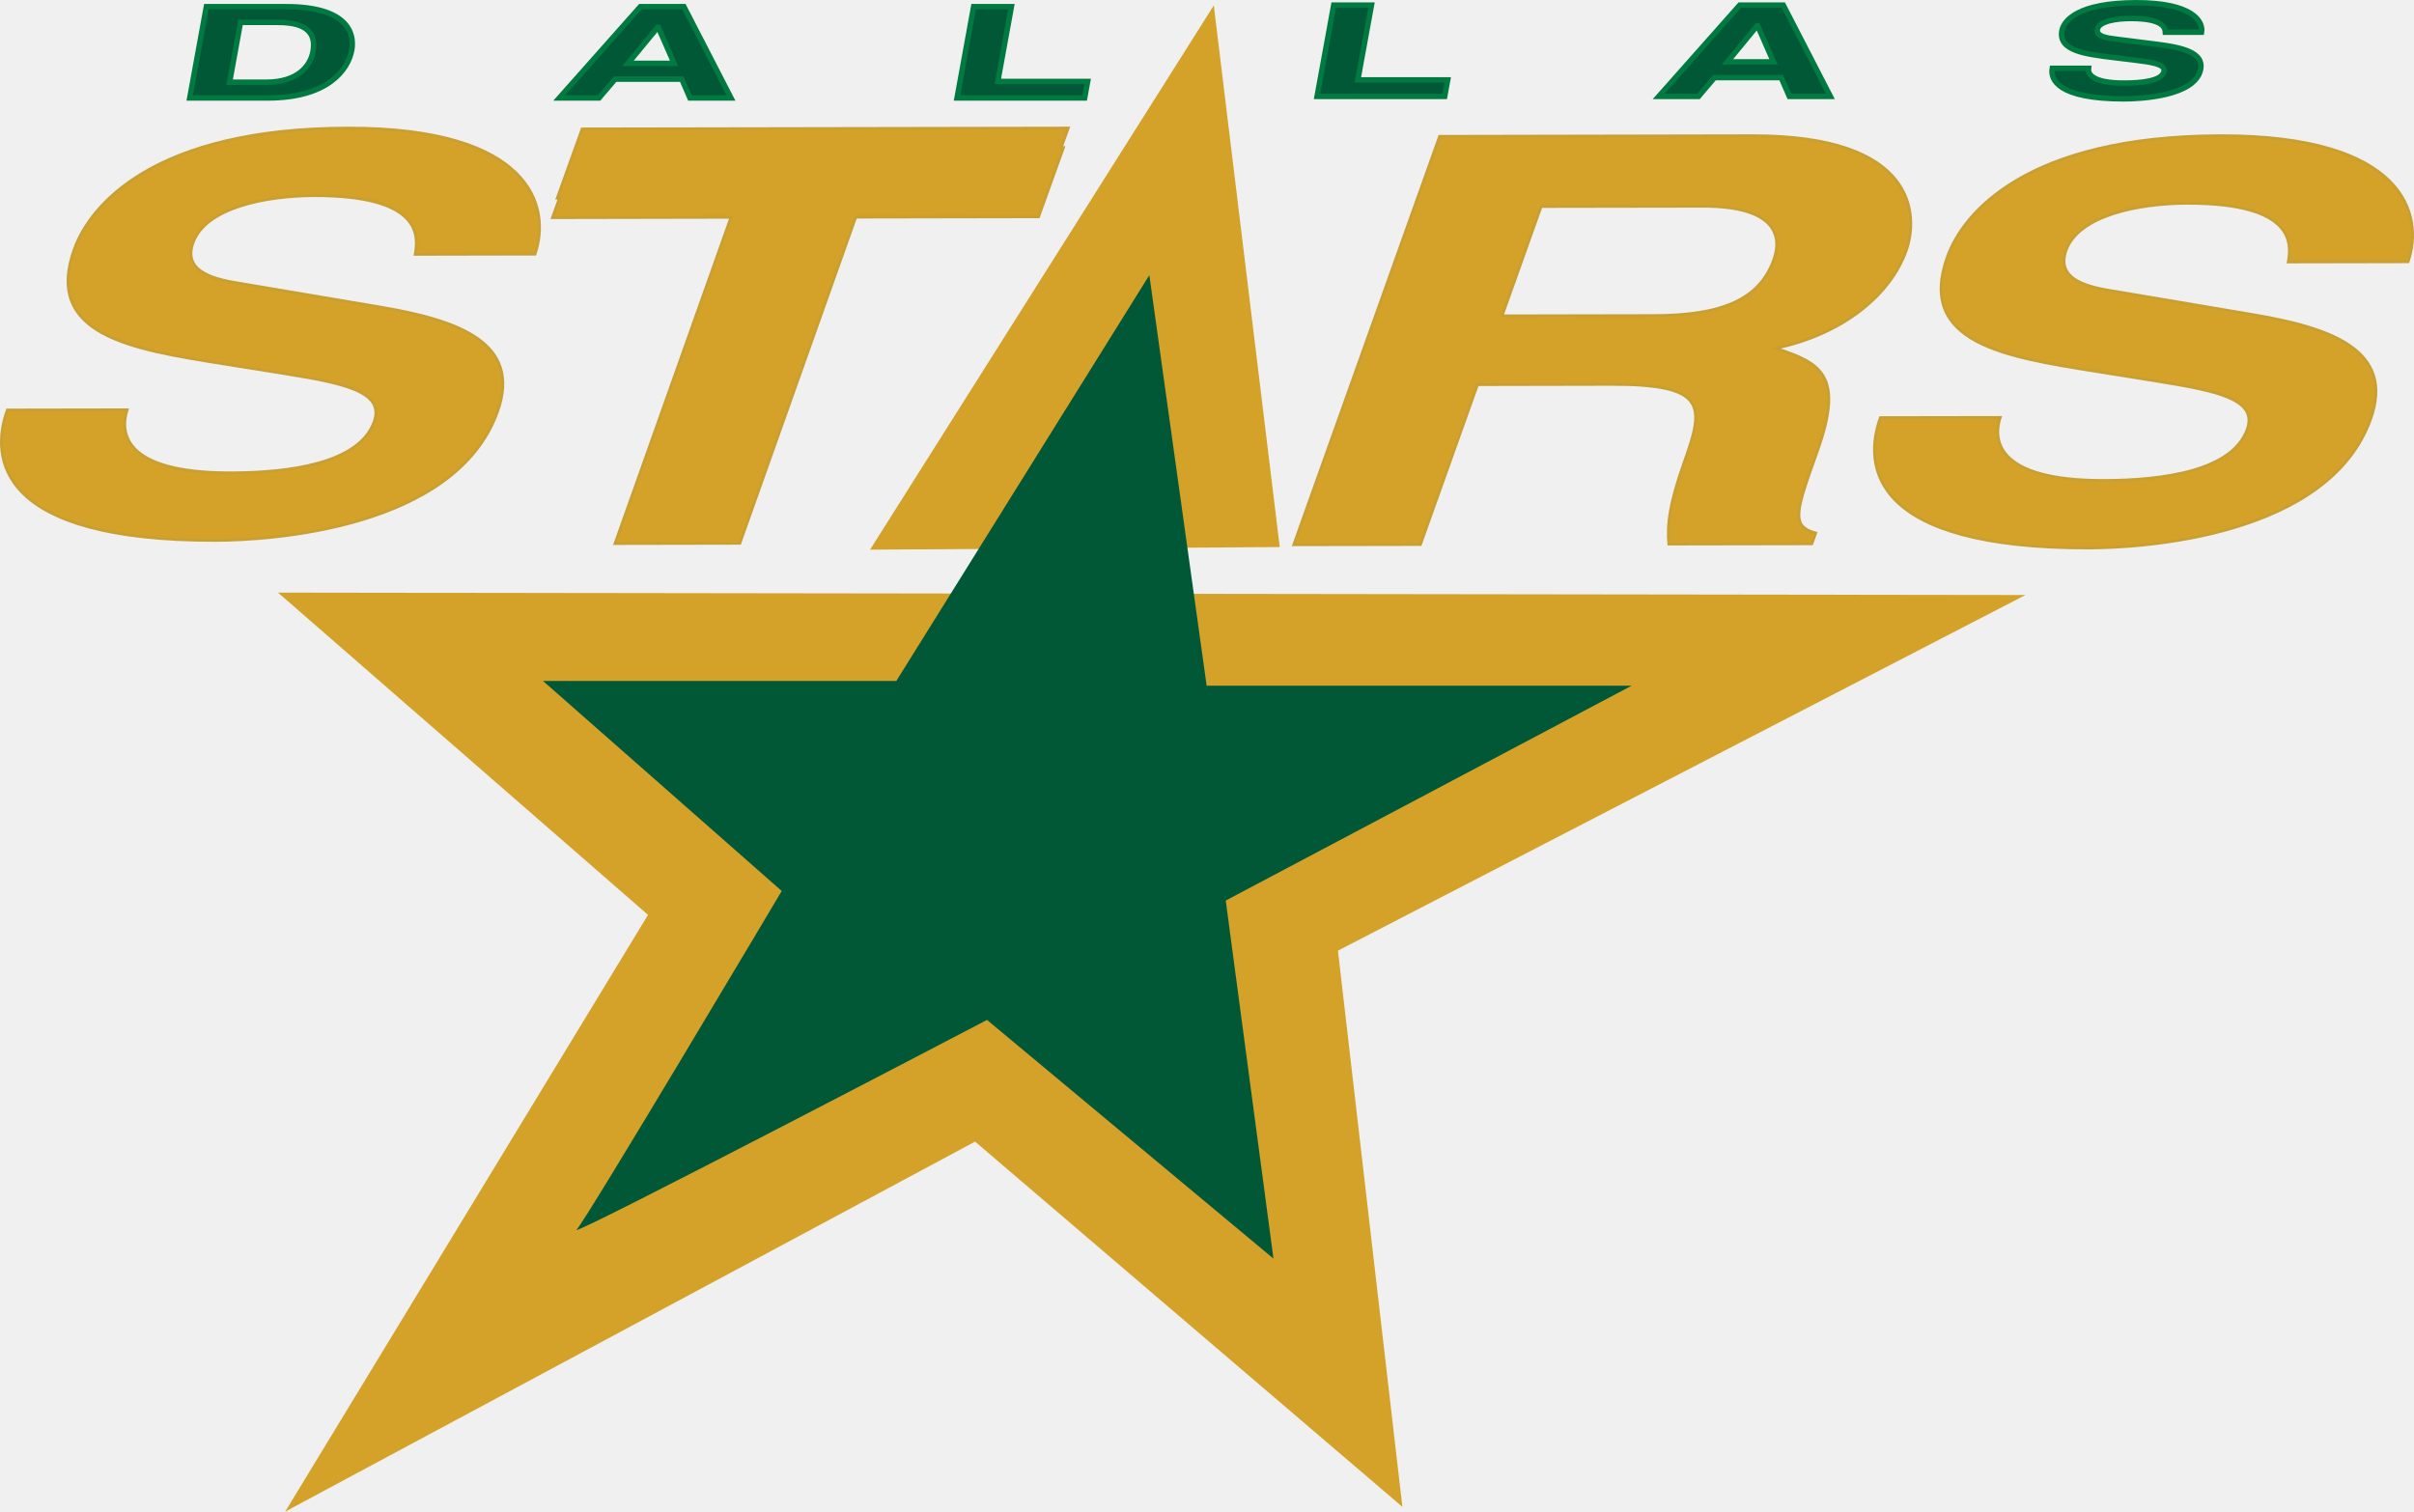
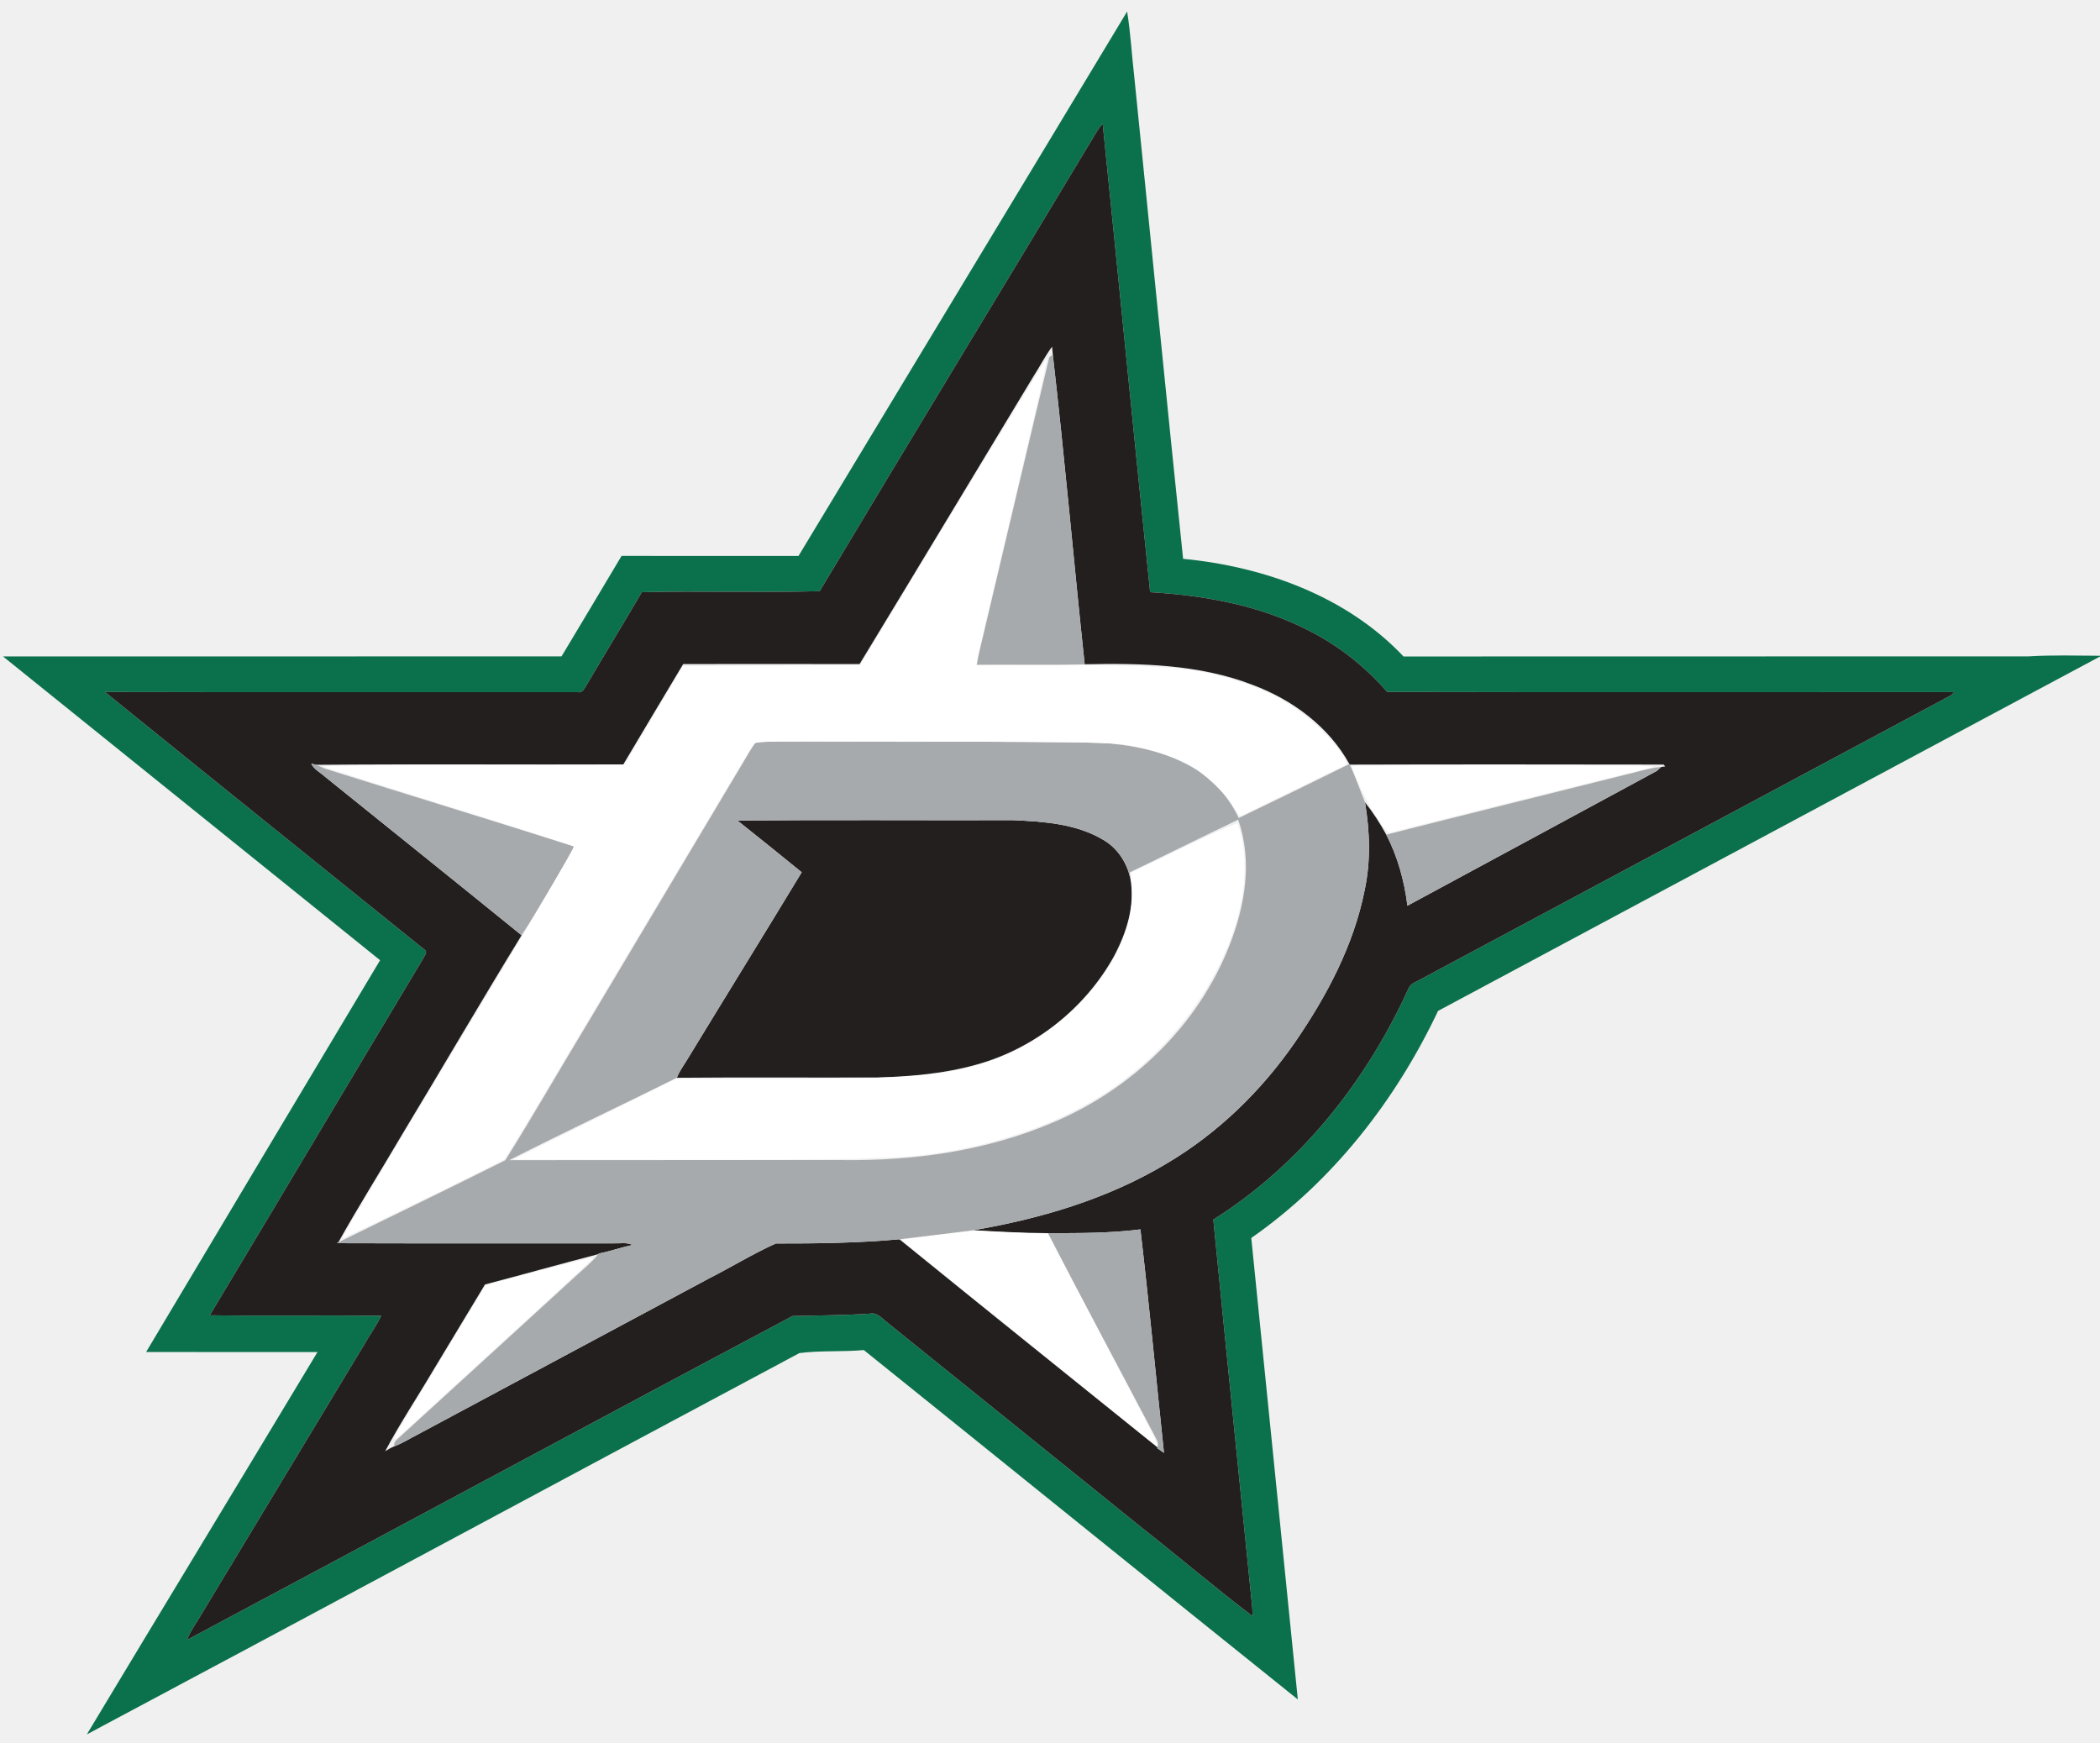
- <svg xmlns="http://www.w3.org/2000/svg" version="1.1" id="DALLAS_STARS" width="200.225" height="125.388" viewBox="0 0 200.225 125.388" overflow="visible" enable-background="new 0 0 200.225 125.388" xml:space="preserve">
-   <g>
-     <polygon fill="#D4A129" points="23.06,49.158 53.75,75.889 23.655,125.388 80.876,94.698 116.318,124.992 110.973,78.857    167.996,49.357  " />
-     <polygon fill="#D4A129" points="72.164,45.595 106.146,45.379 100.676,0.45  " />
-     <path fill="#015837" d="M100.084,56.882h35.242l-33.659,17.819l3.959,29.7l-23.759-19.8c0,0-34.058,17.819-34.058,17.422   c0.794-0.791,17.03-28.116,17.03-28.116l-19.8-17.422h29.305L95.33,22.823L100.084,56.882z" />
-     <path fill="#D4A129" stroke="#C99F32" stroke-width="0.225" d="M10.55,33.989c-0.583,1.81-0.439,5.247,8.607,5.231   c4.902-0.01,10.636-0.791,11.871-4.229c0.911-2.534-2.574-3.209-7.528-4.012l-5.025-0.803c-7.57-1.206-14.88-2.369-12.311-9.519   c1.303-3.622,6.566-10.008,22.655-10.036c15.192-0.031,16.923,6.48,15.561,10.461l-9.945,0.019   c0.247-1.447,0.653-4.885-8.393-4.869c-3.936,0.01-8.972,0.966-10.031,3.91c-0.911,2.531,2.072,3.072,4.028,3.384l11.384,1.922   c6.376,1.075,11.939,2.872,9.841,8.712C37.751,43.933,22.25,44.82,17.9,44.83C-0.192,44.861-0.84,38.033,0.606,34.007L10.55,33.989   z" />
-     <path fill="#D4A129" stroke="#C99F32" stroke-width="0.225" d="M124.59,26.198l3.236-9.065l13.374-0.022   c6.293-0.013,6.565,2.628,5.923,4.422c-1.197,3.353-4.367,4.631-9.945,4.641L124.59,26.198z M107.306,45.189l10.511-0.019   l4.734-13.262l11.086-0.022c7.938-0.013,7.727,1.778,6.073,6.403c-1.245,3.494-1.44,5.238-1.298,6.844l11.872-0.021l0.32-0.897   c-2.086-0.563-1.648-1.791,0.121-6.747c2.258-6.325,0.34-7.356-3.439-8.578c5.481-1.141,9.486-4.353,10.818-8.084   c1.044-2.925,0.917-9.578-12.742-9.55l-25.959,0.05L107.306,45.189z" />
-     <path fill="#D4A129" stroke="#C99F32" stroke-width="0.225" d="M165.906,34.623c-0.583,1.81-0.436,5.247,8.609,5.228   c4.901-0.009,10.634-0.787,11.87-4.228c0.913-2.534-2.572-3.206-7.528-4.009l-5.021-0.806c-7.574-1.207-14.884-2.369-12.314-9.519   c1.303-3.619,6.565-10.003,22.654-10.035c15.192-0.028,16.923,6.481,15.561,10.462l-9.944,0.019   c0.244-1.447,0.651-4.884-8.392-4.869c-3.938,0.009-8.975,0.965-10.033,3.906c-0.911,2.534,2.072,3.075,4.026,3.387l11.386,1.922   c6.376,1.075,11.942,2.872,9.84,8.709c-3.513,9.775-19.016,10.663-23.364,10.668c-18.092,0.035-18.741-6.793-17.294-10.818   L165.906,34.623z" />
-     <polygon fill="#D4A129" stroke="#C99F32" stroke-width="0.225" points="88.607,10.622 48.281,10.693 46.214,16.442 46.4,16.442    45.819,18.058 60.625,18.029 51.009,45.089 61.367,45.07 70.981,18.014 86.145,17.986 88.211,12.239 88.025,12.239  " />
-     <path fill="#015837" stroke="#007A41" stroke-width="0.45" d="M19.947,1.859h3.006c1.337,0,3.414,0.181,3.006,2.418   c-0.225,1.244-1.319,2.541-3.866,2.541h-3.048L19.947,1.859z M15.738,8.125h6.494c4.948,0,6.648-2.341,6.943-3.966   c0.261-1.434-0.389-3.606-5.44-3.606h-6.619L15.738,8.125z" />
-     <path fill="#015837" stroke="#007A41" stroke-width="0.45" d="M54.558,2.262h0.041l1.314,2.994H52.09L54.558,2.262z M51.017,6.565   h5.534l0.675,1.56h3.403l-3.904-7.572h-3.611l-6.723,7.572h3.297L51.017,6.565z" />
-     <path fill="#015837" stroke="#007A41" stroke-width="0.45" d="M82.762,6.756h7.453l-0.249,1.369H79.379l1.378-7.572h3.133   L82.762,6.756z" />
-     <path fill="#015837" stroke="#007A41" stroke-width="0.45" d="M112.626,6.628h7.453L119.828,8h-10.586l1.38-7.575h3.133   L112.626,6.628z" />
-     <path fill="#015837" stroke="#007A41" stroke-width="0.45" d="M145.743,2.134h0.042l1.314,2.997h-3.82L145.743,2.134z    M142.204,6.438h5.533L148.415,8h3.403l-3.906-7.575h-3.613L137.579,8h3.298L142.204,6.438z" />
-     <path fill="#015837" stroke="#007A41" stroke-width="0.45" d="M173.226,5.666c-0.055,0.422,0.217,1.225,2.953,1.225   c1.481,0,3.162-0.178,3.311-0.981c0.106-0.59-0.992-0.75-2.543-0.938l-1.575-0.19c-2.369-0.285-4.658-0.56-4.354-2.225   c0.155-0.844,1.32-2.331,6.188-2.331c4.592,0,5.548,1.519,5.4,2.447h-3.006c-0.022-0.337-0.128-1.138-2.862-1.138   c-1.19,0-2.65,0.219-2.773,0.903c-0.109,0.59,0.828,0.719,1.442,0.793l3.572,0.453c2,0.253,3.803,0.675,3.556,2.038   C182.115,8,177.485,8.2,176.168,8.2c-5.469,0-6.119-1.594-5.948-2.534H173.226z" />
+ <svg xmlns="http://www.w3.org/2000/svg" width="763pt" height="633pt" viewBox="0 0 763 633" version="1.1" id="svg3075">
+   <defs id="defs3111" />
+   <g id="#0b714cff">
+     <path fill="#0b714c" opacity="1.00" d=" M 409.52 4.18 C 410.79 12.03 411.20 20.00 412.12 27.91 C 418.06 86.28 423.78 144.68 429.86 203.04 C 459.32 205.87 489.26 216.61 509.95 238.52 C 585.62 238.46 661.30 238.53 736.98 238.48 C 745.64 237.96 754.32 238.21 763.00 238.26 L 763.00 238.54 C 682.80 281.39 602.67 324.42 522.49 367.30 C 507.12 399.81 484.24 429.14 454.63 449.80 C 460.31 505.69 465.88 561.58 471.54 617.46 C 418.89 575.26 366.45 532.79 313.85 490.52 C 306.07 491.24 298.16 490.62 290.45 491.62 C 204.11 537.71 117.93 584.14 31.55 630.16 C 59.40 583.81 87.50 537.60 115.35 491.25 C 94.60 491.23 73.84 491.29 53.09 491.22 C 81.37 443.74 109.74 396.32 138.10 348.88 C 92.42 312.10 46.76 275.28 1.08 238.50 C 68.72 238.49 136.37 238.51 204.02 238.49 C 211.33 226.34 218.57 214.16 225.83 201.99 C 247.26 202.02 268.69 201.99 290.12 202.00 C 329.88 136.04 369.80 70.17 409.52 4.18 M 398.59 47.66 C 365.09 103.43 331.21 158.97 297.81 214.80 C 276.29 215.38 254.72 214.65 233.19 215.16 C 226.58 226.48 219.73 237.66 213.08 248.96 C 212.34 250.05 211.70 251.86 210.01 251.49 C 152.72 251.43 95.43 251.57 38.14 251.42 C 76.73 282.71 115.49 313.79 154.16 344.98 C 155.70 345.91 154.01 347.47 153.59 348.55 C 127.73 391.62 102.10 434.84 76.21 477.89 C 96.97 478.19 117.74 477.85 138.50 478.05 C 136.66 481.89 134.12 485.33 132.04 489.03 C 112.49 521.49 92.84 553.89 73.30 586.35 C 71.46 589.49 69.28 592.44 67.92 595.84 C 141.33 556.73 214.51 517.17 287.96 478.16 C 297.27 477.91 306.62 477.91 315.94 477.30 C 318.73 476.66 320.53 479.15 322.51 480.61 C 353.48 505.62 384.52 530.55 415.48 555.56 C 428.77 566.02 441.67 577.00 455.13 587.23 C 455.09 586.43 455.02 584.84 454.98 584.04 C 450.25 537.06 445.45 490.09 440.84 443.11 C 472.50 423.23 496.55 392.73 511.87 358.90 C 512.79 357.08 515.02 356.58 516.64 355.56 C 580.75 321.25 644.84 286.90 708.94 252.58 C 709.20 252.30 709.73 251.74 709.99 251.46 C 641.33 251.46 572.68 251.56 504.03 251.41 C 495.93 242.14 486.12 234.35 475.06 228.89 C 457.40 219.85 437.52 216.34 417.88 215.16 C 411.98 158.44 406.45 101.68 400.64 44.95 C 399.90 45.81 399.17 46.69 398.59 47.66 Z" id="path3091" />
  </g>
+   <g id="#231f1fff">
+     <path fill="#231f1f" opacity="1.00" d=" M 398.59 47.66 C 399.17 46.69 399.90 45.81 400.64 44.95 C 406.45 101.68 411.98 158.44 417.88 215.16 C 437.52 216.34 457.40 219.85 475.06 228.89 C 486.12 234.35 495.93 242.14 504.03 251.41 C 572.68 251.56 641.33 251.46 709.99 251.46 C 709.73 251.74 709.20 252.30 708.94 252.58 C 644.84 286.90 580.75 321.25 516.64 355.56 C 515.02 356.58 512.79 357.08 511.87 358.90 C 496.55 392.73 472.50 423.23 440.84 443.11 C 445.45 490.09 450.25 537.06 454.98 584.04 C 455.02 584.84 455.09 586.43 455.13 587.23 C 441.67 577.00 428.77 566.02 415.48 555.56 C 384.52 530.55 353.48 505.62 322.51 480.61 C 320.53 479.15 318.73 476.66 315.94 477.30 C 306.62 477.91 297.27 477.91 287.96 478.16 C 214.51 517.17 141.33 556.73 67.92 595.84 C 69.28 592.44 71.46 589.49 73.30 586.35 C 92.84 553.89 112.49 521.49 132.04 489.03 C 134.12 485.33 136.66 481.89 138.50 478.05 C 117.74 477.85 96.97 478.19 76.21 477.89 C 102.10 434.84 127.73 391.62 153.59 348.55 C 154.01 347.47 155.70 345.91 154.16 344.98 C 115.49 313.79 76.73 282.71 38.14 251.42 C 95.43 251.57 152.72 251.43 210.01 251.49 C 211.70 251.86 212.34 250.05 213.08 248.96 C 219.73 237.66 226.58 226.48 233.19 215.16 C 254.72 214.65 276.29 215.38 297.81 214.80 C 331.21 158.97 365.09 103.43 398.59 47.66 M 375.57 136.62 C 354.47 171.50 333.48 206.44 312.31 241.28 C 290.95 241.23 269.59 241.24 248.23 241.27 C 240.98 253.42 233.68 265.54 226.47 277.73 C 189.28 277.87 152.08 277.56 114.89 277.88 C 114.44 277.77 113.54 277.56 113.09 277.46 C 114.08 279.56 116.32 280.62 117.98 282.13 C 141.82 301.36 165.73 320.51 189.51 339.82 C 174.86 363.74 160.70 387.98 146.21 412.02 C 138.50 425.18 130.34 438.09 122.92 451.40 L 122.37 451.70 C 155.91 451.81 189.45 451.72 222.99 451.75 C 225.26 451.85 227.68 451.29 229.81 452.33 C 225.69 453.23 221.70 454.62 217.57 455.45 L 217.38 455.68 C 203.63 459.22 189.96 463.09 176.22 466.69 C 170.01 476.97 163.79 487.24 157.61 497.54 C 151.76 507.46 145.35 517.09 139.95 527.26 C 141.04 526.62 142.12 525.95 143.29 525.48 C 146.16 524.42 148.74 522.76 151.45 521.38 C 186.82 502.40 222.22 483.49 257.59 464.51 C 265.73 460.38 273.58 455.54 281.88 451.80 C 296.85 451.83 311.85 451.62 326.78 450.27 C 357.95 475.58 389.27 500.70 420.54 525.88 L 420.49 526.21 C 421.28 526.76 422.11 527.31 422.91 527.87 C 420.05 500.81 417.52 473.70 414.35 446.68 C 403.22 448.10 391.98 448.03 380.78 448.04 C 371.76 447.97 362.74 447.53 353.74 446.97 C 378.17 442.78 402.42 435.62 423.79 422.80 C 442.44 411.80 458.31 396.38 470.58 378.59 C 482.04 361.92 491.78 343.59 495.79 323.60 C 498.08 313.02 497.72 302.14 495.96 291.52 C 498.88 295.19 501.42 299.15 503.68 303.26 C 507.84 311.29 510.25 320.12 511.36 329.08 C 541.60 312.80 571.78 296.40 602.00 280.09 C 602.39 279.73 603.17 279.02 603.56 278.66 C 603.93 278.62 604.67 278.52 605.04 278.48 C 604.88 278.30 604.57 277.96 604.42 277.79 C 566.41 277.74 528.39 277.69 490.37 277.81 L 490.27 277.60 C 482.77 263.95 469.55 254.24 455.15 248.85 C 435.75 241.35 414.62 240.91 394.10 241.35 C 390.11 203.89 386.83 166.33 382.52 128.91 C 382.43 127.93 382.34 126.94 382.26 125.96 C 379.73 129.32 377.86 133.10 375.57 136.62 Z" id="path3094" />
+     <path fill="#231f1f" opacity="1.00" d=" M 267.95 298.13 C 301.30 297.83 334.66 298.09 368.02 298.00 C 379.19 298.48 391.01 299.27 400.84 305.14 C 405.96 308.09 409.43 313.36 410.66 319.09 C 412.53 328.94 409.28 338.97 404.66 347.60 C 394.08 366.57 375.67 381.06 354.72 386.82 C 343.12 390.08 331.03 391.11 319.02 391.48 C 294.65 391.58 270.28 391.37 245.92 391.59 C 246.76 389.38 248.16 387.46 249.40 385.47 C 263.31 362.59 277.42 339.83 291.29 316.93 C 283.56 310.59 275.75 304.37 267.95 298.13 Z" id="path3096" />
+   </g>
+   <g id="#a7aaacff">
+     <path fill="#a7aaac" opacity="1.00" d=" M 381.25 129.76 C 381.57 129.55 382.20 129.13 382.52 128.91 C 386.83 166.33 390.11 203.89 394.10 241.35 C 381.06 241.71 368.00 241.37 354.96 241.53 C 355.51 237.24 356.80 233.09 357.72 228.87 C 365.58 195.84 373.32 162.76 381.25 129.76 Z" id="path3099" />
+     <path fill="#a7aaac" opacity="1.00" d=" M 269.65 277.64 C 271.29 274.84 272.87 271.99 274.82 269.40 C 313.54 269.62 352.25 269.43 390.97 269.49 C 405.43 269.74 420.49 271.44 433.25 278.78 C 440.64 282.96 446.45 289.57 450.09 297.21 C 463.53 290.75 476.92 284.21 490.27 277.60 L 490.37 277.81 C 492.56 282.24 494.05 286.96 495.96 291.52 C 497.72 302.14 498.08 313.02 495.79 323.60 C 491.78 343.59 482.04 361.92 470.58 378.59 C 458.31 396.38 442.44 411.80 423.79 422.80 C 402.42 435.62 378.17 442.78 353.74 446.97 C 344.76 448.15 335.76 449.16 326.78 450.27 C 311.85 451.62 296.85 451.83 281.88 451.80 C 273.58 455.54 265.73 460.38 257.59 464.51 C 222.22 483.49 186.82 502.40 151.45 521.38 C 148.74 522.76 146.16 524.42 143.29 525.48 C 142.97 524.28 143.75 523.40 144.61 522.70 C 166.43 502.82 188.18 482.87 209.97 462.95 C 212.51 460.60 215.25 458.43 217.38 455.68 L 217.57 455.45 C 221.70 454.62 225.69 453.23 229.81 452.33 C 227.68 451.29 225.26 451.85 222.99 451.75 C 189.45 451.72 155.91 451.81 122.37 451.70 L 122.92 451.40 C 143.14 441.45 163.48 431.66 183.61 421.55 C 193.79 405.30 203.30 388.61 213.25 372.21 C 232.04 340.68 250.86 309.17 269.65 277.64 M 267.95 298.13 C 275.75 304.37 283.56 310.59 291.29 316.93 C 277.42 339.83 263.31 362.59 249.40 385.47 C 248.16 387.46 246.76 389.38 245.92 391.59 C 225.66 401.65 205.17 411.26 185.03 421.52 C 225.32 421.46 265.61 421.51 305.90 421.49 C 332.04 421.85 358.61 418.15 382.75 407.76 C 411.27 395.71 435.32 372.58 446.67 343.58 C 452.38 329.21 455.16 312.75 449.86 297.83 C 436.68 304.10 423.63 310.65 410.46 316.96 C 410.51 317.49 410.61 318.56 410.66 319.09 C 409.43 313.36 405.96 308.09 400.84 305.14 C 391.01 299.27 379.19 298.48 368.02 298.00 C 334.66 298.09 301.30 297.83 267.95 298.13 Z" id="path3101" />
+     <path fill="#a7aaac" opacity="1.00" d=" M 113.09 277.46 C 113.54 277.56 114.44 277.77 114.89 277.88 C 115.67 278.23 117.24 278.92 118.03 279.26 C 148.32 288.80 178.70 298.05 208.96 307.68 C 202.42 318.36 196.33 329.32 189.51 339.82 C 165.73 320.51 141.82 301.36 117.98 282.13 C 116.32 280.62 114.08 279.56 113.09 277.46 Z" id="path3103" />
+     <path fill="#a7aaac" opacity="1.00" d=" M 590.38 281.53 C 594.76 280.53 599.05 279.04 603.56 278.66 C 603.17 279.02 602.39 279.73 602.00 280.09 C 571.78 296.40 541.60 312.80 511.36 329.08 C 510.25 320.12 507.84 311.29 503.68 303.26 C 532.55 295.91 561.48 288.79 590.38 281.53 Z" id="path3105" />
+     <path fill="#a7aaac" opacity="1.00" d=" M 380.78 448.04 C 391.98 448.03 403.22 448.10 414.35 446.68 C 417.52 473.70 420.05 500.81 422.91 527.87 C 422.11 527.31 421.28 526.76 420.49 526.21 L 420.54 525.88 C 420.87 524.83 420.75 523.85 420.20 522.93 C 407.05 497.97 393.69 473.12 380.78 448.04 Z" id="path3107" />
+   </g>
+   <path style="fill:#ffffff;fill-opacity:0;stroke:#000000;stroke-width:5.927;stroke-linecap:butt;stroke-linejoin:miter;stroke-miterlimit:4;stroke-opacity:0;stroke-dasharray:none" d="m 155.94,560.986 c 0.646,-1.059 4.764,-8.061 9.151,-15.558 7.356,-12.571 63.62,-106.375 86.559,-144.312 5.418,-8.96 9.661,-16.469 9.429,-16.685 -0.232,-0.216 -25.76,-8.291 -56.728,-17.945 -30.968,-9.653 -56.839,-17.796 -57.491,-18.096 -0.743,-0.341 9.426,-0.591 27.264,-0.669 15.647,-0.069 46.691,-0.287 68.986,-0.485 l 40.537,-0.36 13.384,-22.374 13.384,-22.374 40.03,0 40.03,0 40.546,-67.122 c 47.196,-78.131 46.473,-76.964 46.766,-75.444 0.12,0.622 -0.167,1.416 -0.637,1.764 -0.871,0.643 -33.621,136.943 -33.644,140.021 -0.004,0.529 10.565,0.761 43.409,0.95 46.103,0.266 46.998,0.315 62.17,3.405 27.335,5.568 49.364,19.277 61.364,38.189 1.037,1.634 1.837,3.01 1.778,3.057 -0.262,0.213 -49.163,23.933 -49.34,23.933 -0.11,0 -1.145,-1.614 -2.302,-3.587 -10.851,-18.515 -30.59,-28.176 -61.68,-30.189 -4.931,-0.319 -41.475,-0.58 -82.195,-0.587 l -73.317,-0.012 -1.726,2.519 c -0.949,1.385 -23.598,39.192 -50.332,84.014 -26.733,44.822 -51.641,86.484 -55.349,92.581 l -6.743,11.086 -27.856,13.764 c -29.981,14.814 -45.712,22.443 -46.272,22.443 -0.193,0 0.177,-0.867 0.824,-1.926 z" id="path3000" transform="scale(0.8,0.8)" />
+   <path style="fill:#ffffff;fill-opacity:0;stroke:#000000;stroke-width:5.927;stroke-linecap:butt;stroke-linejoin:miter;stroke-miterlimit:4;stroke-opacity:0;stroke-dasharray:none" d="m 628.091,375.77 c -0.895,-1.548 -3.022,-4.816 -4.728,-7.26 -2.56,-3.67 -5.536,-9.94 -9.213,-19.411 l -0.518,-1.334 70.367,0.089 c 38.702,0.049 69.567,0.2 68.589,0.336 -0.978,0.136 -28.905,7.031 -62.061,15.321 -33.156,8.29 -60.401,15.074 -60.546,15.074 -0.145,0 -0.995,-1.267 -1.89,-2.815 z" id="path3002" transform="scale(0.8,0.8)" />
+   <path style="fill:#ffffff;fill-opacity:0;stroke:#000000;stroke-width:5.927;stroke-linecap:butt;stroke-linejoin:miter;stroke-miterlimit:4;stroke-opacity:0;stroke-dasharray:none" d="m 245.247,520.431 c 6.846,-3.465 23.62,-11.751 37.276,-18.413 l 24.83,-12.113 48.96,-0.262 c 56.546,-0.302 65.167,-0.773 81.261,-4.442 35.142,-8.01 63.922,-33.008 74.481,-64.693 1.493,-4.479 1.632,-5.679 1.69,-14.59 l 0.064,-9.71 24.147,-11.738 c 15.067,-7.324 24.235,-11.474 24.38,-11.034 4.028,12.201 4.128,26.324 0.293,41.507 -9.206,36.45 -36.784,70.071 -72.969,88.959 -21.246,11.09 -45.734,18.042 -75.589,21.461 -7.81,0.894 -18.494,1.028 -95.035,1.188 l -86.236,0.18 12.446,-6.3 0,0 z" id="path3004" transform="scale(0.8,0.8)" />
+   <path style="fill:#ffffff;fill-opacity:0;stroke:#000000;stroke-width:5.927;stroke-linecap:butt;stroke-linejoin:miter;stroke-miterlimit:4;stroke-opacity:0;stroke-dasharray:none" d="m 467.292,609.805 c -31.737,-25.604 -57.439,-46.642 -57.115,-46.75 0.324,-0.108 7.755,-1.063 16.512,-2.122 13.532,-1.636 16.947,-1.862 22.739,-1.505 3.749,0.231 10.046,0.443 13.994,0.47 3.948,0.027 8.375,0.214 9.837,0.414 l 2.66,0.365 9.65,18.453 c 5.307,10.149 16.439,31.308 24.736,47.019 8.297,15.711 14.997,28.936 14.889,29.387 -0.12,0.501 -22.718,-17.347 -57.902,-45.732 l 0,0 z" id="path3006" transform="scale(0.8,0.8)" />
+   <path style="fill:#ffffff;fill-opacity:0;stroke:#000000;stroke-width:5.927;stroke-linecap:butt;stroke-linejoin:miter;stroke-miterlimit:4;stroke-opacity:0;stroke-dasharray:none" d="m 178.326,653.741 c 1.226,-2.2 8.934,-15.069 17.128,-28.597 8.194,-13.528 17.125,-28.331 19.846,-32.894 2.721,-4.564 4.993,-8.364 5.05,-8.446 0.262,-0.378 49.105,-13.218 49.624,-13.045 0.325,0.108 -0.572,1.237 -1.993,2.508 -23.403,20.939 -88.887,81.391 -89.179,82.327 -0.393,1.262 -1.282,2.122 -2.21,2.139 -0.273,0.005 0.508,-1.791 1.734,-3.992 l 0,0 z" id="path3008" transform="scale(0.8,0.8)" />
+   <path style="fill:#ffffff;fill-opacity:1;stroke:#000000;stroke-width:4.191;stroke-linecap:butt;stroke-linejoin:miter;stroke-miterlimit:4;stroke-opacity:0;stroke-dasharray:none" d="m 504.636,640.164 c -11.41,-9.215 -37.483,-30.269 -57.94,-46.785 -20.457,-16.516 -37.194,-30.128 -37.194,-30.25 1.8e-4,-0.121 7.497,-1.122 16.659,-2.225 l 16.659,-2.004 8.172,0.447 c 4.495,0.246 11.935,0.582 16.535,0.747 l 8.362,0.3 10.627,20.326 c 5.845,11.179 16.947,32.265 24.672,46.857 11.828,22.344 15.386,29.627 14.353,29.38 -0.088,-0.021 -9.495,-7.578 -20.905,-16.794 z" id="path3005" transform="scale(0.8,0.8)" />
+   <path style="fill:#ffffff;fill-opacity:1;stroke:#000000;stroke-width:8.382;stroke-linecap:butt;stroke-linejoin:miter;stroke-miterlimit:4;stroke-opacity:0;stroke-dasharray:none" d="m 478.199,618.518 c -25.572,-20.635 -51.451,-41.545 -57.509,-46.466 l -11.014,-8.947 15.376,-1.891 c 13.62,-1.675 17.391,-1.821 33.026,-1.277 l 17.651,0.615 5.351,10.161 c 35.427,67.265 44.075,83.941 43.863,84.577 -0.137,0.411 -21.172,-16.136 -46.744,-36.771 z" id="path3775" transform="scale(0.8,0.8)" />
+   <path style="fill:#ffffff;fill-opacity:1;stroke:#000000;stroke-width:8.382;stroke-linecap:butt;stroke-linejoin:miter;stroke-miterlimit:4;stroke-opacity:0;stroke-dasharray:none" d="m 178.99,653.751 c 0,-0.356 0.995,-2.378 2.212,-4.493 2.179,-3.789 38.904,-64.785 39.314,-65.296 0.543,-0.677 49.025,-13.233 48.817,-12.642 -0.131,0.37 -16.834,15.835 -37.118,34.366 -20.284,18.531 -40.558,37.072 -45.053,41.202 -4.495,4.13 -8.172,7.218 -8.172,6.862 z" id="path3777" transform="scale(0.8,0.8)" />
+   <path style="fill:#ffffff;fill-opacity:1;stroke:#000000;stroke-width:8.382;stroke-linecap:butt;stroke-linejoin:miter;stroke-miterlimit:4;stroke-opacity:0;stroke-dasharray:none" d="m 155.521,562.317 c 0,-0.759 23.523,-40.306 59.511,-100.049 46.274,-76.82 46.445,-77.112 45.588,-77.915 -0.409,-0.383 -25.827,-8.513 -56.484,-18.066 -30.657,-9.553 -56.305,-17.691 -56.997,-18.084 -0.703,-0.4 29.099,-0.727 67.593,-0.741 l 68.851,-0.025 13.328,-22.422 13.328,-22.422 40.206,-0.217 40.206,-0.217 42.311,-70.007 c 23.271,-38.504 42.424,-69.668 42.561,-69.255 0.138,0.414 -6.768,30.317 -15.346,66.453 -8.578,36.135 -15.899,67.303 -16.269,69.263 l -0.672,3.562 37.82,0.013 c 40.23,0.014 52.82,0.647 66.456,3.34 9.174,1.812 23.157,6.381 29.993,9.802 12.129,6.069 26.132,17.948 31.869,27.036 2.392,3.789 2.577,4.706 1.074,5.321 -0.576,0.236 -11.484,5.522 -24.24,11.748 l -23.192,11.319 -3.424,-5.294 c -9.318,-14.409 -23.77,-22.799 -46.535,-27.018 -6.7,-1.242 -17.14,-1.439 -88.896,-1.684 -77.316,-0.263 -81.35,-0.203 -82.227,1.22 -0.507,0.823 -23.761,39.781 -51.675,86.573 -68.039,114.053 -59.903,101.273 -66.654,104.698 -17.302,8.78 -68.084,33.445 -68.084,33.069 z" id="path3779" transform="scale(0.8,0.8)" />
+   <path style="fill:#ffffff;fill-opacity:1;stroke:#000000;stroke-width:8.382;stroke-linecap:butt;stroke-linejoin:miter;stroke-miterlimit:4;stroke-opacity:0;stroke-dasharray:none" d="m 155.521,562.333 c 0,-0.756 10.989,-19.236 58.906,-99.063 26.192,-43.635 46.615,-78.506 46.197,-78.881 -0.412,-0.37 -25.832,-8.503 -56.488,-18.075 -30.657,-9.571 -56.305,-17.723 -56.997,-18.114 -0.697,-0.394 29.422,-0.723 67.59,-0.737 l 68.847,-0.025 13.32,-22.422 13.32,-22.422 40.209,-0.218 40.209,-0.218 42.32,-70.004 c 23.276,-38.502 42.432,-69.67 42.568,-69.261 0.136,0.409 -6.562,29.466 -14.884,64.572 -8.323,35.106 -15.645,66.278 -16.272,69.27 l -1.14,5.44 37.826,0.013 c 51.301,0.018 64.145,1.25 83.6,8.022 16.069,5.593 27.421,12.683 37.347,23.325 6.15,6.593 10.289,12.552 9.361,13.48 -0.594,0.594 -46.785,23.069 -47.861,23.287 -0.501,0.102 -1.856,-1.512 -3.011,-3.587 -3.331,-5.985 -13.937,-15.976 -20.657,-19.46 -7.684,-3.984 -16.72,-6.97 -26.473,-8.749 -7.021,-1.281 -16.826,-1.474 -88.813,-1.751 -77.233,-0.297 -80.981,-0.242 -82.237,1.204 -0.724,0.834 -24.138,39.8 -52.031,86.592 -27.893,46.792 -53.037,88.848 -55.877,93.458 l -5.163,8.382 -7.311,3.697 c -19.019,9.616 -66.404,32.626 -66.404,32.246 z" id="path3781" transform="scale(0.8,0.8)" />
+   <path style="fill:#ffffff;fill-opacity:1;stroke:#000000;stroke-width:8.382;stroke-linecap:butt;stroke-linejoin:miter;stroke-miterlimit:4;stroke-opacity:0;stroke-dasharray:none" d="m 625.188,371.122 c -3.899,-5.77 -11.178,-20.925 -11.178,-23.272 0,-0.227 31.778,-0.378 70.617,-0.335 60.788,0.068 69.859,0.233 65.169,1.184 -4.592,0.931 -114.259,28.176 -118.279,29.384 -0.964,0.29 -2.779,-1.706 -6.33,-6.961 l 0,0 z" id="path3783" transform="scale(0.8,0.8)" />
+   <path style="fill:#ffffff;fill-opacity:1;stroke:#000000;stroke-width:8.382;stroke-linecap:butt;stroke-linejoin:miter;stroke-miterlimit:4;stroke-opacity:0;stroke-dasharray:none" d="m 269.934,508.356 36.88,-18.305 46.607,-0.061 c 57.856,-0.076 72.523,-1.116 91.275,-6.471 38.423,-10.972 71.009,-48.334 69.379,-79.547 l -0.396,-7.586 23.875,-11.539 c 13.131,-6.346 24.172,-11.231 24.536,-10.854 0.364,0.376 1.256,3.592 1.983,7.145 6.961,34.007 -16.08,81.006 -53.579,109.291 -22.541,17.003 -51.482,28.299 -85.572,33.4 -16.074,2.405 -37.902,2.956 -114.755,2.894 l -77.113,-0.062 36.88,-18.305 0,-10e-6 z" id="path3785" transform="scale(0.8,0.8)" />
+   <path style="fill:#ffffff;fill-opacity:1;stroke:#000000;stroke-width:8.382;stroke-linecap:butt;stroke-linejoin:miter;stroke-miterlimit:4;stroke-opacity:0;stroke-dasharray:none" d="m 482.391,621.891 c -23.268,-18.778 -49.152,-39.649 -57.52,-46.381 -8.368,-6.732 -15.158,-12.301 -15.087,-12.375 0.07,-0.075 6.917,-0.962 15.215,-1.972 13.218,-1.608 17.295,-1.762 32.903,-1.238 l 17.816,0.598 4.519,8.499 c 20.561,38.665 44.913,85.649 44.709,86.262 -0.138,0.412 -19.287,-14.614 -42.555,-33.392 z" id="path3787" transform="scale(0.8,0.8)" />
+   <path style="fill:#ffffff;fill-opacity:1;stroke:#000000;stroke-width:8.382;stroke-linecap:butt;stroke-linejoin:miter;stroke-miterlimit:4;stroke-opacity:0;stroke-dasharray:none" d="m 178.99,653.75 c 0,-0.355 0.997,-2.376 2.215,-4.491 2.382,-4.135 38.929,-64.859 39.299,-65.296 0.584,-0.691 49.035,-13.228 48.828,-12.634 -0.196,0.562 -24.532,22.951 -83.009,76.368 -4.034,3.685 -7.334,6.409 -7.334,6.054 z" id="path3789" transform="scale(0.8,0.8)" />
</svg>
